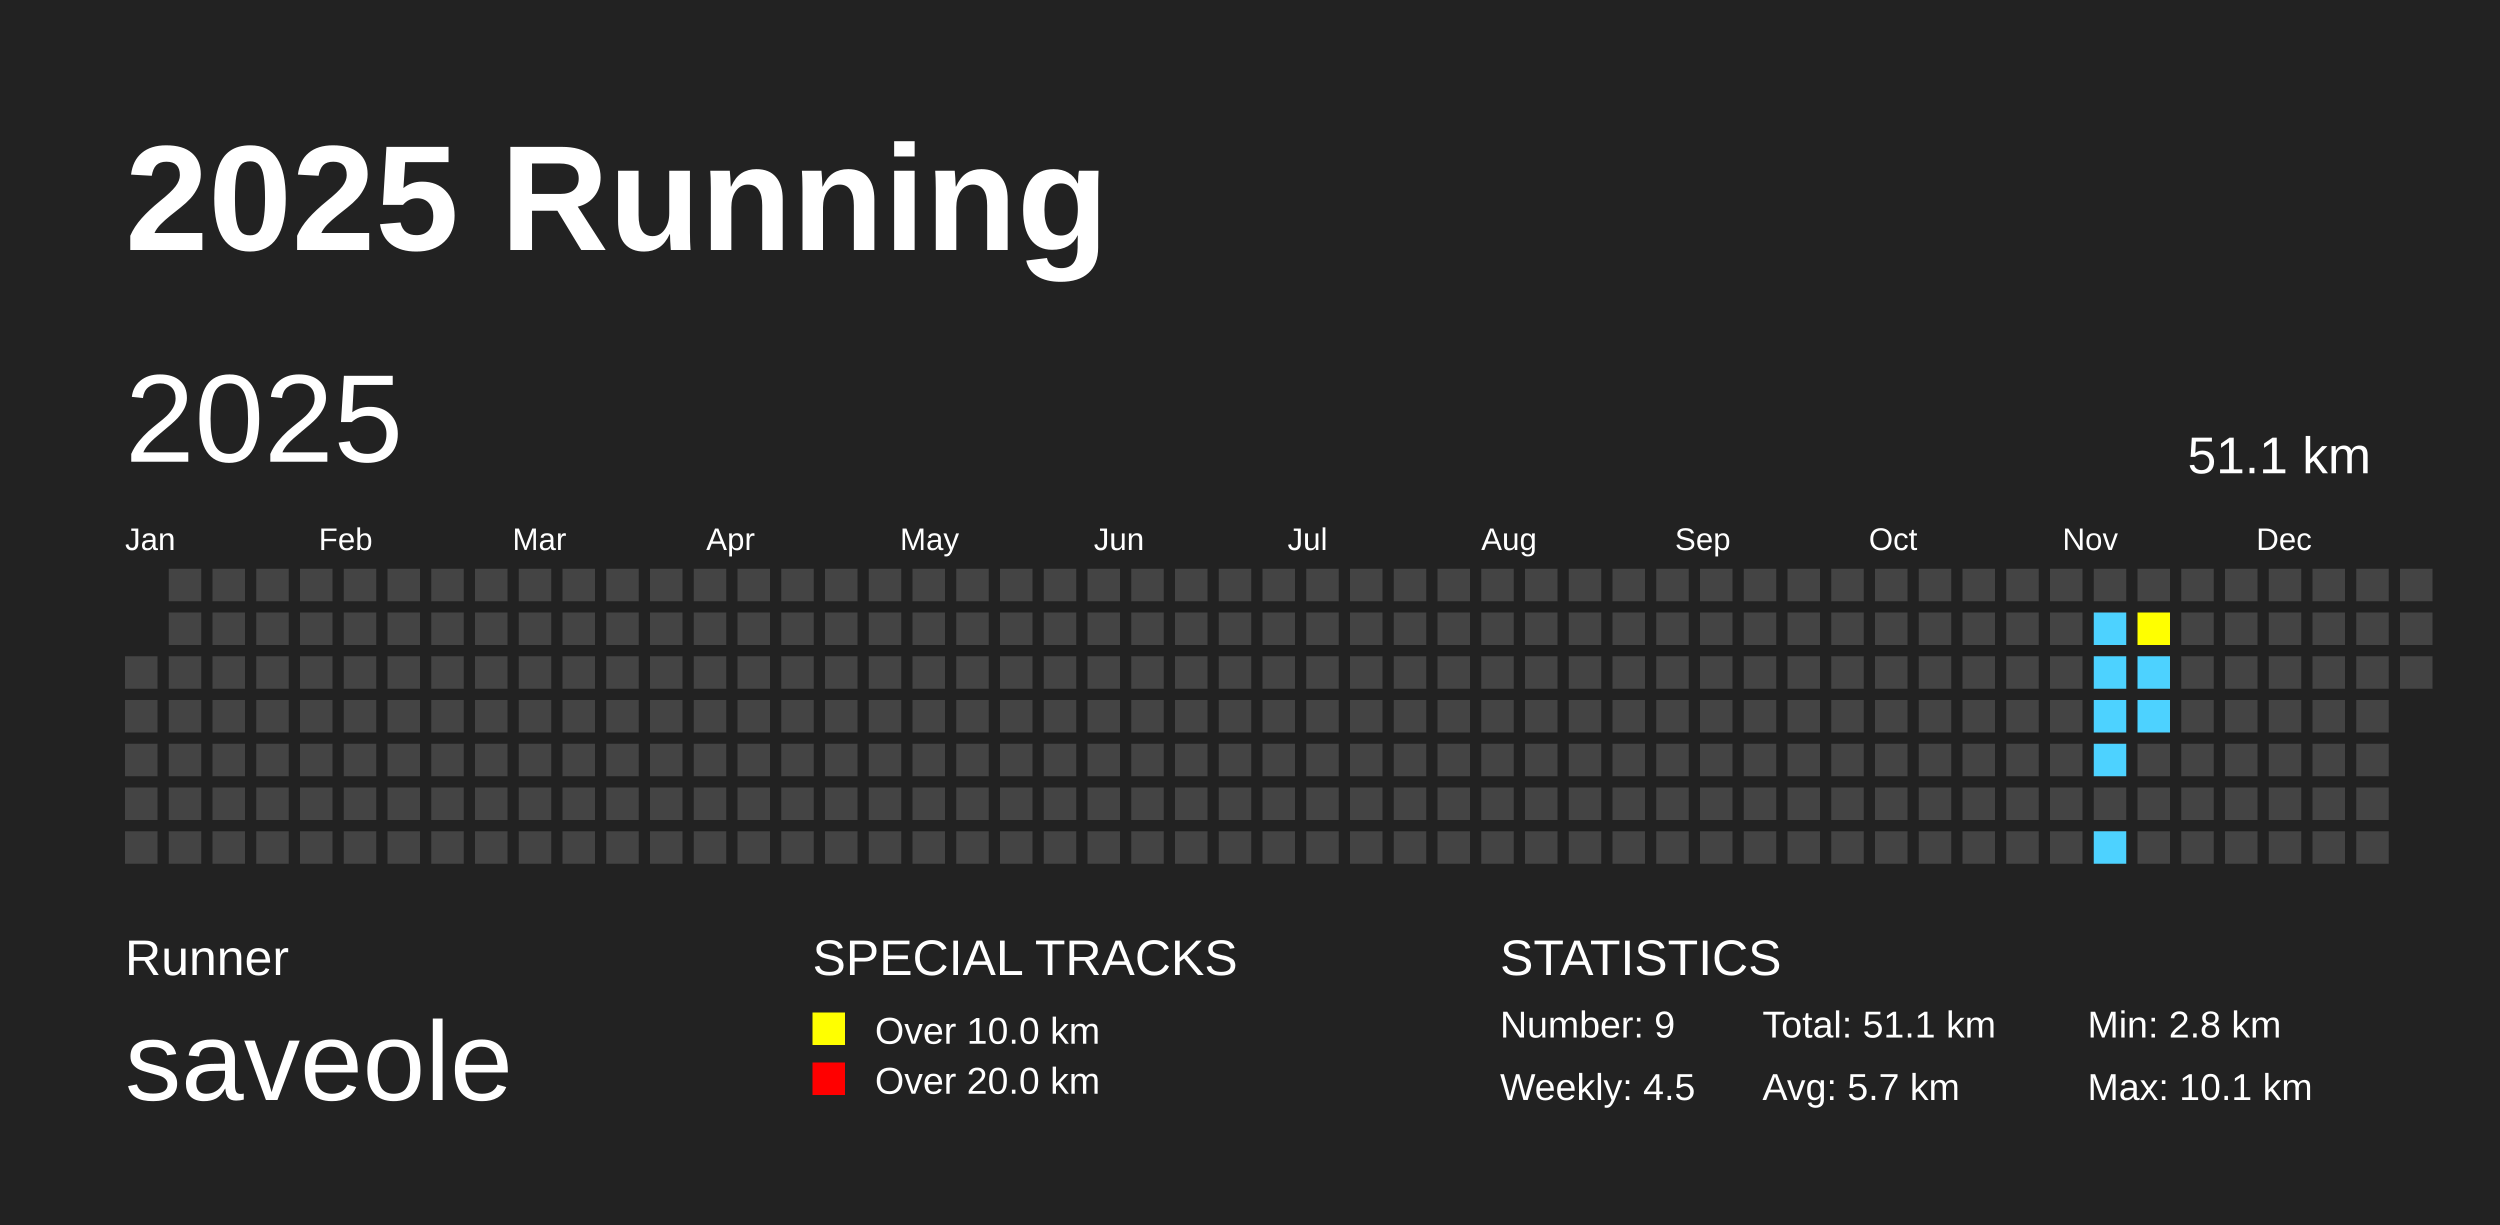
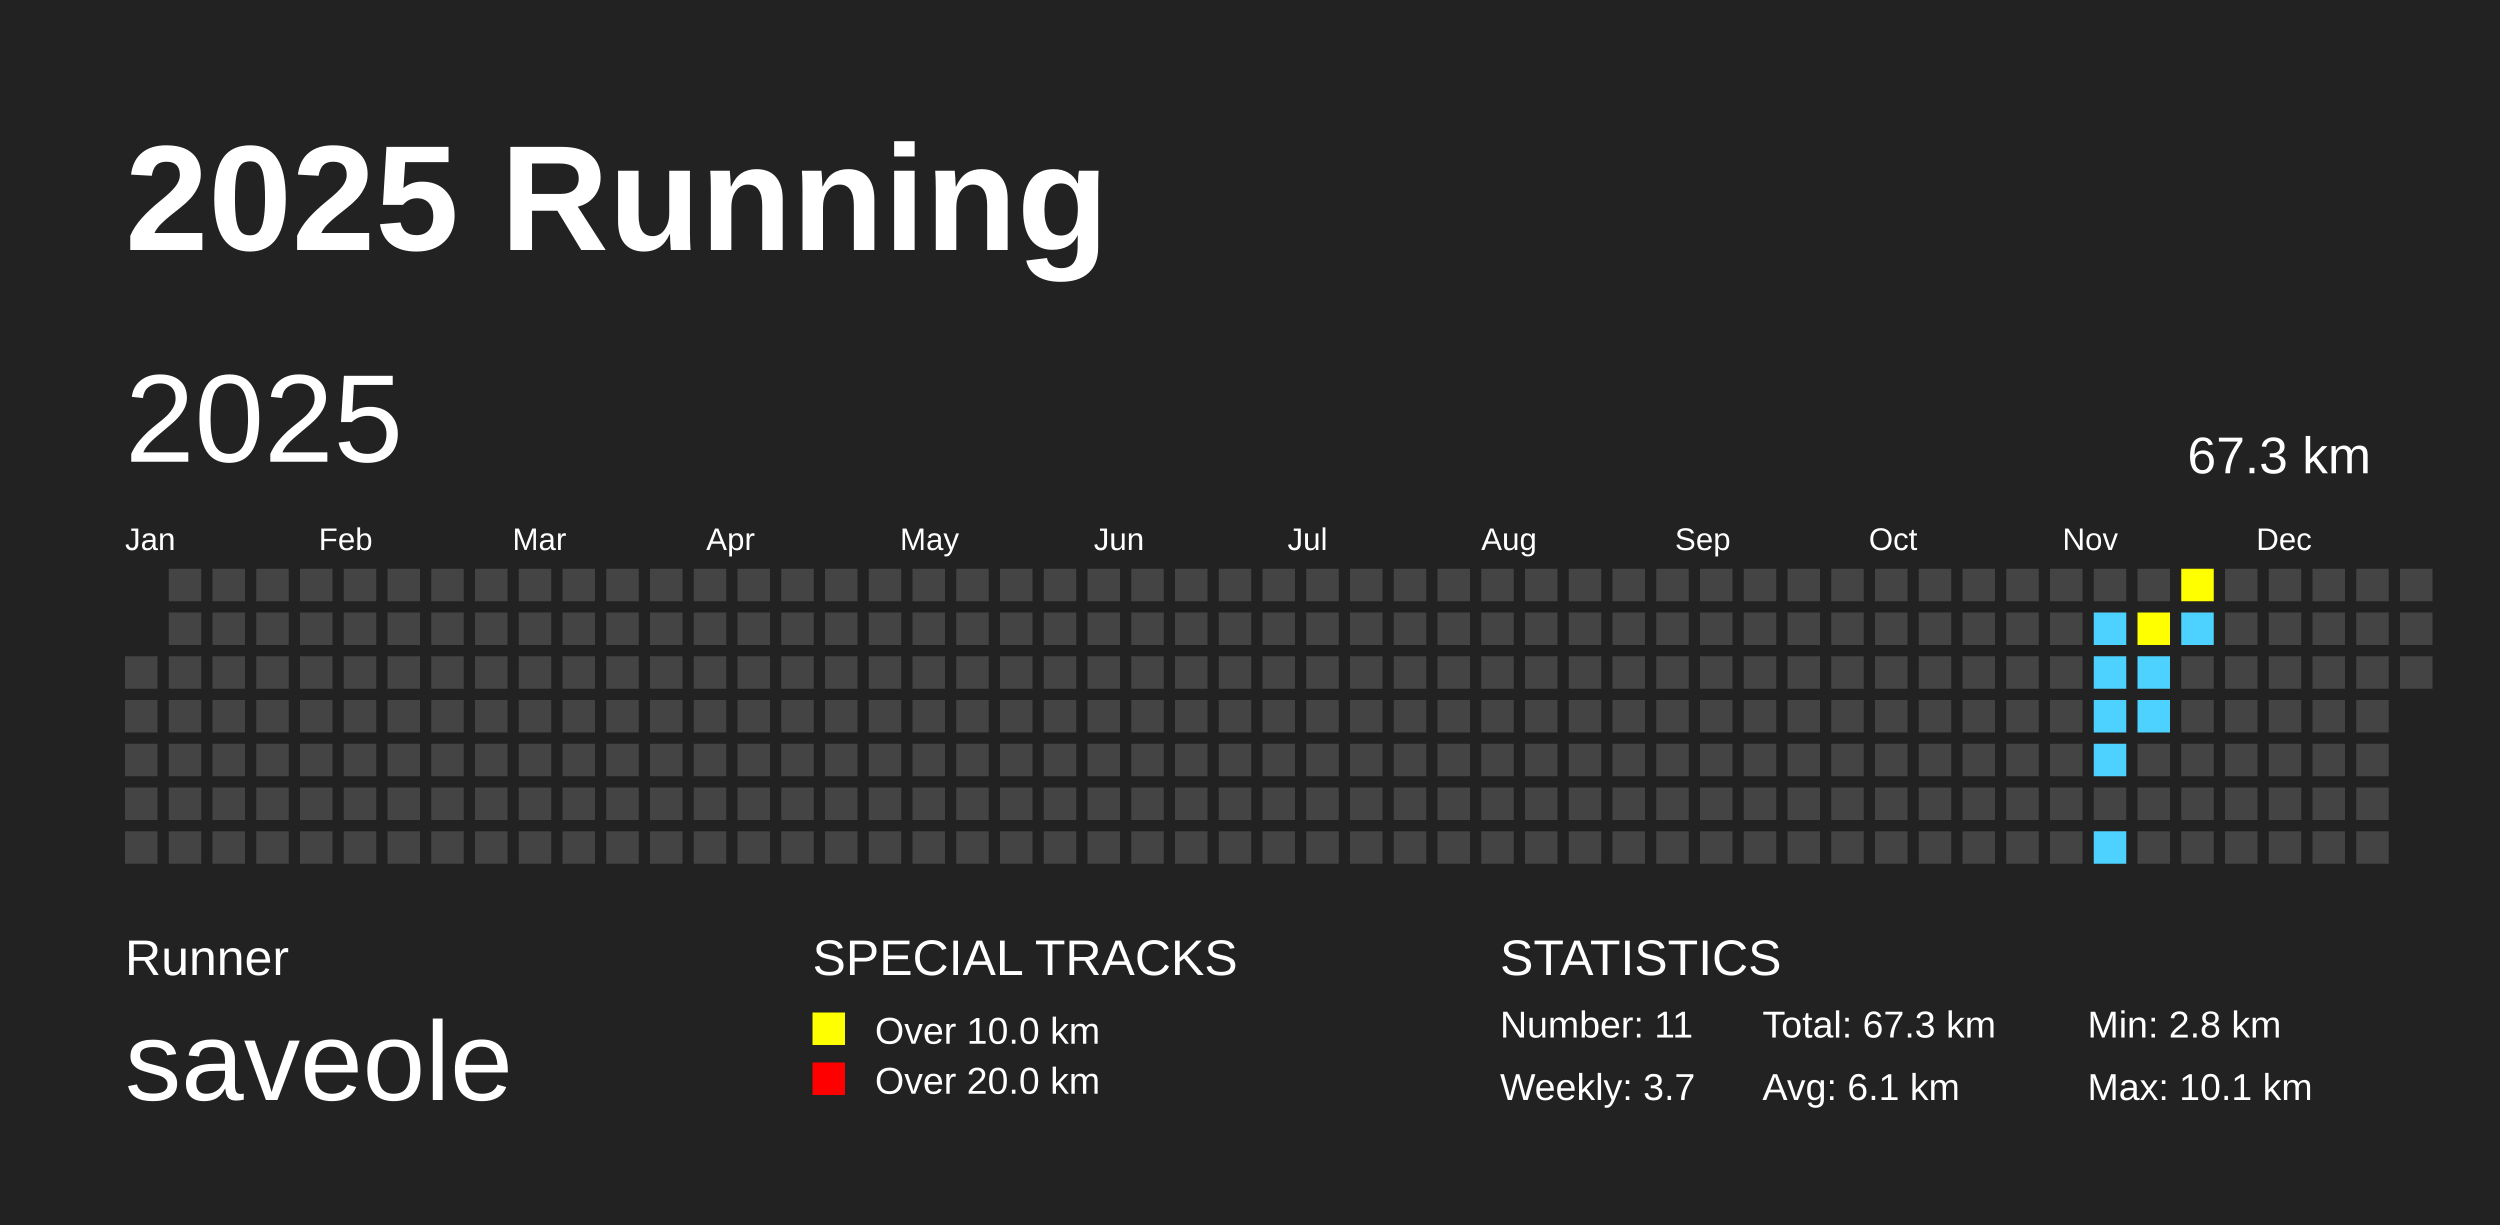
<svg xmlns="http://www.w3.org/2000/svg" baseProfile="full" height="98mm" version="1.1" viewBox="0,0,200,98" width="200mm">
  <defs />
  <rect fill="#222222" height="98" width="200" x="0" y="0" />
  <text fill="#FFFFFF" style="font-size:12px; font-family:Arial; font-weight:bold;" x="10" y="20">2025 Running</text>
  <text fill="#FFFFFF" style="font-size:4px; font-family:Arial" x="10" y="78">Runner</text>
  <text fill="#FFFFFF" style="font-size:9px; font-family:Arial" x="10" y="88">saveole</text>
  <text fill="#FFFFFF" style="font-size:4px; font-family:Arial" x="65" y="78">SPECIAL TRACKS</text>
  <rect fill="yellow" height="2.6" width="2.6" x="65" y="81" />
  <text fill="#FFFFFF" style="font-size:3px; font-family:Arial" x="70" y="83.5">Over 10.0 km</text>
  <rect fill="red" height="2.6" width="2.6" x="65" y="85" />
  <text fill="#FFFFFF" style="font-size:3px; font-family:Arial" x="70" y="87.5">Over 20.0 km</text>
  <text fill="#FFFFFF" style="font-size:4px; font-family:Arial" x="120" y="78">STATISTICS</text>
-   <text fill="#FFFFFF" style="font-size:3px; font-family:Arial" x="120" y="83">Number: 9</text>
-   <text fill="#FFFFFF" style="font-size:3px; font-family:Arial" x="120" y="88">Weekly: 4.5</text>
-   <text fill="#FFFFFF" style="font-size:3px; font-family:Arial" x="141" y="83">Total: 51.1 km</text>
-   <text fill="#FFFFFF" style="font-size:3px; font-family:Arial" x="141" y="88">Avg: 5.7 km</text>
+   <text fill="#FFFFFF" style="font-size:3px; font-family:Arial" x="120" y="83">Number: 11</text>
+   <text fill="#FFFFFF" style="font-size:3px; font-family:Arial" x="120" y="88">Weekly: 3.7</text>
+   <text fill="#FFFFFF" style="font-size:3px; font-family:Arial" x="141" y="83">Total: 67.3 km</text>
+   <text fill="#FFFFFF" style="font-size:3px; font-family:Arial" x="141" y="88">Avg: 6.1 km</text>
  <text fill="#FFFFFF" style="font-size:3px; font-family:Arial" x="167" y="83">Min: 2.8 km</text>
  <text fill="#FFFFFF" style="font-size:3px; font-family:Arial" x="167" y="88">Max: 10.1 km</text>
  <text dominant-baseline="hanging" fill="#FFFFFF" style="font-size:10.0px; font-family:Arial;" x="10" y="30">2025</text>
-   <text dominant-baseline="hanging" fill="#FFFFFF" style="font-size:4.125px; font-family:Arial;" x="175" y="35">51.1 km</text>
+   <text dominant-baseline="hanging" fill="#FFFFFF" style="font-size:4.125px; font-family:Arial;" x="175" y="35">67.3 km</text>
  <text fill="#FFFFFF" style="font-size:2.5px; font-family:Arial" x="10.0" y="44">Jan</text>
  <text fill="#FFFFFF" style="font-size:2.5px; font-family:Arial" x="25.5" y="44">Feb</text>
  <text fill="#FFFFFF" style="font-size:2.5px; font-family:Arial" x="41.0" y="44">Mar</text>
  <text fill="#FFFFFF" style="font-size:2.5px; font-family:Arial" x="56.5" y="44">Apr</text>
  <text fill="#FFFFFF" style="font-size:2.5px; font-family:Arial" x="72.0" y="44">May</text>
  <text fill="#FFFFFF" style="font-size:2.5px; font-family:Arial" x="87.5" y="44">Jun</text>
  <text fill="#FFFFFF" style="font-size:2.5px; font-family:Arial" x="103.0" y="44">Jul</text>
  <text fill="#FFFFFF" style="font-size:2.5px; font-family:Arial" x="118.5" y="44">Aug</text>
  <text fill="#FFFFFF" style="font-size:2.5px; font-family:Arial" x="134.0" y="44">Sep</text>
  <text fill="#FFFFFF" style="font-size:2.5px; font-family:Arial" x="149.5" y="44">Oct</text>
  <text fill="#FFFFFF" style="font-size:2.5px; font-family:Arial" x="165.0" y="44">Nov</text>
  <text fill="#FFFFFF" style="font-size:2.5px; font-family:Arial" x="180.5" y="44">Dec</text>
  <rect fill="#444444" height="2.6" width="2.6" x="10.0" y="52.5" />
  <rect fill="#444444" height="2.6" width="2.6" x="10.0" y="56.0" />
  <rect fill="#444444" height="2.6" width="2.6" x="10.0" y="59.5" />
  <rect fill="#444444" height="2.6" width="2.6" x="10.0" y="63.0" />
  <rect fill="#444444" height="2.6" width="2.6" x="10.0" y="66.5" />
  <rect fill="#444444" height="2.6" width="2.6" x="13.5" y="45.5" />
  <rect fill="#444444" height="2.6" width="2.6" x="13.5" y="49.0" />
  <rect fill="#444444" height="2.6" width="2.6" x="13.5" y="52.5" />
  <rect fill="#444444" height="2.6" width="2.6" x="13.5" y="56.0" />
  <rect fill="#444444" height="2.6" width="2.6" x="13.5" y="59.5" />
  <rect fill="#444444" height="2.6" width="2.6" x="13.5" y="63.0" />
  <rect fill="#444444" height="2.6" width="2.6" x="13.5" y="66.5" />
  <rect fill="#444444" height="2.6" width="2.6" x="17.0" y="45.5" />
  <rect fill="#444444" height="2.6" width="2.6" x="17.0" y="49.0" />
  <rect fill="#444444" height="2.6" width="2.6" x="17.0" y="52.5" />
  <rect fill="#444444" height="2.6" width="2.6" x="17.0" y="56.0" />
  <rect fill="#444444" height="2.6" width="2.6" x="17.0" y="59.5" />
  <rect fill="#444444" height="2.6" width="2.6" x="17.0" y="63.0" />
  <rect fill="#444444" height="2.6" width="2.6" x="17.0" y="66.5" />
  <rect fill="#444444" height="2.6" width="2.6" x="20.5" y="45.5" />
  <rect fill="#444444" height="2.6" width="2.6" x="20.5" y="49.0" />
  <rect fill="#444444" height="2.6" width="2.6" x="20.5" y="52.5" />
  <rect fill="#444444" height="2.6" width="2.6" x="20.5" y="56.0" />
  <rect fill="#444444" height="2.6" width="2.6" x="20.5" y="59.5" />
  <rect fill="#444444" height="2.6" width="2.6" x="20.5" y="63.0" />
  <rect fill="#444444" height="2.6" width="2.6" x="20.5" y="66.5" />
  <rect fill="#444444" height="2.6" width="2.6" x="24.0" y="45.5" />
  <rect fill="#444444" height="2.6" width="2.6" x="24.0" y="49.0" />
  <rect fill="#444444" height="2.6" width="2.6" x="24.0" y="52.5" />
  <rect fill="#444444" height="2.6" width="2.6" x="24.0" y="56.0" />
  <rect fill="#444444" height="2.6" width="2.6" x="24.0" y="59.5" />
  <rect fill="#444444" height="2.6" width="2.6" x="24.0" y="63.0" />
  <rect fill="#444444" height="2.6" width="2.6" x="24.0" y="66.5" />
  <rect fill="#444444" height="2.6" width="2.6" x="27.5" y="45.5" />
  <rect fill="#444444" height="2.6" width="2.6" x="27.5" y="49.0" />
  <rect fill="#444444" height="2.6" width="2.6" x="27.5" y="52.5" />
  <rect fill="#444444" height="2.6" width="2.6" x="27.5" y="56.0" />
  <rect fill="#444444" height="2.6" width="2.6" x="27.5" y="59.5" />
  <rect fill="#444444" height="2.6" width="2.6" x="27.5" y="63.0" />
  <rect fill="#444444" height="2.6" width="2.6" x="27.5" y="66.5" />
  <rect fill="#444444" height="2.6" width="2.6" x="31.0" y="45.5" />
  <rect fill="#444444" height="2.6" width="2.6" x="31.0" y="49.0" />
  <rect fill="#444444" height="2.6" width="2.6" x="31.0" y="52.5" />
  <rect fill="#444444" height="2.6" width="2.6" x="31.0" y="56.0" />
  <rect fill="#444444" height="2.6" width="2.6" x="31.0" y="59.5" />
  <rect fill="#444444" height="2.6" width="2.6" x="31.0" y="63.0" />
  <rect fill="#444444" height="2.6" width="2.6" x="31.0" y="66.5" />
  <rect fill="#444444" height="2.6" width="2.6" x="34.5" y="45.5" />
  <rect fill="#444444" height="2.6" width="2.6" x="34.5" y="49.0" />
  <rect fill="#444444" height="2.6" width="2.6" x="34.5" y="52.5" />
  <rect fill="#444444" height="2.6" width="2.6" x="34.5" y="56.0" />
  <rect fill="#444444" height="2.6" width="2.6" x="34.5" y="59.5" />
  <rect fill="#444444" height="2.6" width="2.6" x="34.5" y="63.0" />
  <rect fill="#444444" height="2.6" width="2.6" x="34.5" y="66.5" />
  <rect fill="#444444" height="2.6" width="2.6" x="38.0" y="45.5" />
  <rect fill="#444444" height="2.6" width="2.6" x="38.0" y="49.0" />
  <rect fill="#444444" height="2.6" width="2.6" x="38.0" y="52.5" />
  <rect fill="#444444" height="2.6" width="2.6" x="38.0" y="56.0" />
  <rect fill="#444444" height="2.6" width="2.6" x="38.0" y="59.5" />
  <rect fill="#444444" height="2.6" width="2.6" x="38.0" y="63.0" />
  <rect fill="#444444" height="2.6" width="2.6" x="38.0" y="66.5" />
  <rect fill="#444444" height="2.6" width="2.6" x="41.5" y="45.5" />
  <rect fill="#444444" height="2.6" width="2.6" x="41.5" y="49.0" />
  <rect fill="#444444" height="2.6" width="2.6" x="41.5" y="52.5" />
  <rect fill="#444444" height="2.6" width="2.6" x="41.5" y="56.0" />
  <rect fill="#444444" height="2.6" width="2.6" x="41.5" y="59.5" />
  <rect fill="#444444" height="2.6" width="2.6" x="41.5" y="63.0" />
  <rect fill="#444444" height="2.6" width="2.6" x="41.5" y="66.5" />
  <rect fill="#444444" height="2.6" width="2.6" x="45.0" y="45.5" />
  <rect fill="#444444" height="2.6" width="2.6" x="45.0" y="49.0" />
  <rect fill="#444444" height="2.6" width="2.6" x="45.0" y="52.5" />
  <rect fill="#444444" height="2.6" width="2.6" x="45.0" y="56.0" />
  <rect fill="#444444" height="2.6" width="2.6" x="45.0" y="59.5" />
  <rect fill="#444444" height="2.6" width="2.6" x="45.0" y="63.0" />
  <rect fill="#444444" height="2.6" width="2.6" x="45.0" y="66.5" />
  <rect fill="#444444" height="2.6" width="2.6" x="48.5" y="45.5" />
  <rect fill="#444444" height="2.6" width="2.6" x="48.5" y="49.0" />
  <rect fill="#444444" height="2.6" width="2.6" x="48.5" y="52.5" />
  <rect fill="#444444" height="2.6" width="2.6" x="48.5" y="56.0" />
  <rect fill="#444444" height="2.6" width="2.6" x="48.5" y="59.5" />
  <rect fill="#444444" height="2.6" width="2.6" x="48.5" y="63.0" />
  <rect fill="#444444" height="2.6" width="2.6" x="48.5" y="66.5" />
  <rect fill="#444444" height="2.6" width="2.6" x="52.0" y="45.5" />
  <rect fill="#444444" height="2.6" width="2.6" x="52.0" y="49.0" />
  <rect fill="#444444" height="2.6" width="2.6" x="52.0" y="52.5" />
  <rect fill="#444444" height="2.6" width="2.6" x="52.0" y="56.0" />
  <rect fill="#444444" height="2.6" width="2.6" x="52.0" y="59.5" />
  <rect fill="#444444" height="2.6" width="2.6" x="52.0" y="63.0" />
  <rect fill="#444444" height="2.6" width="2.6" x="52.0" y="66.5" />
  <rect fill="#444444" height="2.6" width="2.6" x="55.5" y="45.5" />
  <rect fill="#444444" height="2.6" width="2.6" x="55.5" y="49.0" />
  <rect fill="#444444" height="2.6" width="2.6" x="55.5" y="52.5" />
  <rect fill="#444444" height="2.6" width="2.6" x="55.5" y="56.0" />
  <rect fill="#444444" height="2.6" width="2.6" x="55.5" y="59.5" />
  <rect fill="#444444" height="2.6" width="2.6" x="55.5" y="63.0" />
  <rect fill="#444444" height="2.6" width="2.6" x="55.5" y="66.5" />
  <rect fill="#444444" height="2.6" width="2.6" x="59.0" y="45.5" />
  <rect fill="#444444" height="2.6" width="2.6" x="59.0" y="49.0" />
  <rect fill="#444444" height="2.6" width="2.6" x="59.0" y="52.5" />
  <rect fill="#444444" height="2.6" width="2.6" x="59.0" y="56.0" />
  <rect fill="#444444" height="2.6" width="2.6" x="59.0" y="59.5" />
  <rect fill="#444444" height="2.6" width="2.6" x="59.0" y="63.0" />
  <rect fill="#444444" height="2.6" width="2.6" x="59.0" y="66.5" />
  <rect fill="#444444" height="2.6" width="2.6" x="62.5" y="45.5" />
  <rect fill="#444444" height="2.6" width="2.6" x="62.5" y="49.0" />
  <rect fill="#444444" height="2.6" width="2.6" x="62.5" y="52.5" />
  <rect fill="#444444" height="2.6" width="2.6" x="62.5" y="56.0" />
  <rect fill="#444444" height="2.6" width="2.6" x="62.5" y="59.5" />
  <rect fill="#444444" height="2.6" width="2.6" x="62.5" y="63.0" />
  <rect fill="#444444" height="2.6" width="2.6" x="62.5" y="66.5" />
  <rect fill="#444444" height="2.6" width="2.6" x="66.0" y="45.5" />
  <rect fill="#444444" height="2.6" width="2.6" x="66.0" y="49.0" />
  <rect fill="#444444" height="2.6" width="2.6" x="66.0" y="52.5" />
  <rect fill="#444444" height="2.6" width="2.6" x="66.0" y="56.0" />
  <rect fill="#444444" height="2.6" width="2.6" x="66.0" y="59.5" />
  <rect fill="#444444" height="2.6" width="2.6" x="66.0" y="63.0" />
  <rect fill="#444444" height="2.6" width="2.6" x="66.0" y="66.5" />
  <rect fill="#444444" height="2.6" width="2.6" x="69.5" y="45.5" />
  <rect fill="#444444" height="2.6" width="2.6" x="69.5" y="49.0" />
  <rect fill="#444444" height="2.6" width="2.6" x="69.5" y="52.5" />
  <rect fill="#444444" height="2.6" width="2.6" x="69.5" y="56.0" />
  <rect fill="#444444" height="2.6" width="2.6" x="69.5" y="59.5" />
  <rect fill="#444444" height="2.6" width="2.6" x="69.5" y="63.0" />
  <rect fill="#444444" height="2.6" width="2.6" x="69.5" y="66.5" />
  <rect fill="#444444" height="2.6" width="2.6" x="73.0" y="45.5" />
  <rect fill="#444444" height="2.6" width="2.6" x="73.0" y="49.0" />
  <rect fill="#444444" height="2.6" width="2.6" x="73.0" y="52.5" />
  <rect fill="#444444" height="2.6" width="2.6" x="73.0" y="56.0" />
  <rect fill="#444444" height="2.6" width="2.6" x="73.0" y="59.5" />
  <rect fill="#444444" height="2.6" width="2.6" x="73.0" y="63.0" />
  <rect fill="#444444" height="2.6" width="2.6" x="73.0" y="66.5" />
  <rect fill="#444444" height="2.6" width="2.6" x="76.5" y="45.5" />
  <rect fill="#444444" height="2.6" width="2.6" x="76.5" y="49.0" />
  <rect fill="#444444" height="2.6" width="2.6" x="76.5" y="52.5" />
  <rect fill="#444444" height="2.6" width="2.6" x="76.5" y="56.0" />
  <rect fill="#444444" height="2.6" width="2.6" x="76.5" y="59.5" />
  <rect fill="#444444" height="2.6" width="2.6" x="76.5" y="63.0" />
  <rect fill="#444444" height="2.6" width="2.6" x="76.5" y="66.5" />
  <rect fill="#444444" height="2.6" width="2.6" x="80.0" y="45.5" />
  <rect fill="#444444" height="2.6" width="2.6" x="80.0" y="49.0" />
  <rect fill="#444444" height="2.6" width="2.6" x="80.0" y="52.5" />
  <rect fill="#444444" height="2.6" width="2.6" x="80.0" y="56.0" />
  <rect fill="#444444" height="2.6" width="2.6" x="80.0" y="59.5" />
  <rect fill="#444444" height="2.6" width="2.6" x="80.0" y="63.0" />
  <rect fill="#444444" height="2.6" width="2.6" x="80.0" y="66.5" />
  <rect fill="#444444" height="2.6" width="2.6" x="83.5" y="45.5" />
  <rect fill="#444444" height="2.6" width="2.6" x="83.5" y="49.0" />
  <rect fill="#444444" height="2.6" width="2.6" x="83.5" y="52.5" />
  <rect fill="#444444" height="2.6" width="2.6" x="83.5" y="56.0" />
  <rect fill="#444444" height="2.6" width="2.6" x="83.5" y="59.5" />
  <rect fill="#444444" height="2.6" width="2.6" x="83.5" y="63.0" />
  <rect fill="#444444" height="2.6" width="2.6" x="83.5" y="66.5" />
  <rect fill="#444444" height="2.6" width="2.6" x="87.0" y="45.5" />
  <rect fill="#444444" height="2.6" width="2.6" x="87.0" y="49.0" />
  <rect fill="#444444" height="2.6" width="2.6" x="87.0" y="52.5" />
  <rect fill="#444444" height="2.6" width="2.6" x="87.0" y="56.0" />
  <rect fill="#444444" height="2.6" width="2.6" x="87.0" y="59.5" />
  <rect fill="#444444" height="2.6" width="2.6" x="87.0" y="63.0" />
  <rect fill="#444444" height="2.6" width="2.6" x="87.0" y="66.5" />
  <rect fill="#444444" height="2.6" width="2.6" x="90.5" y="45.5" />
  <rect fill="#444444" height="2.6" width="2.6" x="90.5" y="49.0" />
  <rect fill="#444444" height="2.6" width="2.6" x="90.5" y="52.5" />
  <rect fill="#444444" height="2.6" width="2.6" x="90.5" y="56.0" />
  <rect fill="#444444" height="2.6" width="2.6" x="90.5" y="59.5" />
  <rect fill="#444444" height="2.6" width="2.6" x="90.5" y="63.0" />
  <rect fill="#444444" height="2.6" width="2.6" x="90.5" y="66.5" />
  <rect fill="#444444" height="2.6" width="2.6" x="94.0" y="45.5" />
  <rect fill="#444444" height="2.6" width="2.6" x="94.0" y="49.0" />
  <rect fill="#444444" height="2.6" width="2.6" x="94.0" y="52.5" />
  <rect fill="#444444" height="2.6" width="2.6" x="94.0" y="56.0" />
  <rect fill="#444444" height="2.6" width="2.6" x="94.0" y="59.5" />
  <rect fill="#444444" height="2.6" width="2.6" x="94.0" y="63.0" />
  <rect fill="#444444" height="2.6" width="2.6" x="94.0" y="66.5" />
  <rect fill="#444444" height="2.6" width="2.6" x="97.5" y="45.5" />
  <rect fill="#444444" height="2.6" width="2.6" x="97.5" y="49.0" />
  <rect fill="#444444" height="2.6" width="2.6" x="97.5" y="52.5" />
  <rect fill="#444444" height="2.6" width="2.6" x="97.5" y="56.0" />
  <rect fill="#444444" height="2.6" width="2.6" x="97.5" y="59.5" />
  <rect fill="#444444" height="2.6" width="2.6" x="97.5" y="63.0" />
  <rect fill="#444444" height="2.6" width="2.6" x="97.5" y="66.5" />
  <rect fill="#444444" height="2.6" width="2.6" x="101.0" y="45.5" />
  <rect fill="#444444" height="2.6" width="2.6" x="101.0" y="49.0" />
  <rect fill="#444444" height="2.6" width="2.6" x="101.0" y="52.5" />
  <rect fill="#444444" height="2.6" width="2.6" x="101.0" y="56.0" />
  <rect fill="#444444" height="2.6" width="2.6" x="101.0" y="59.5" />
  <rect fill="#444444" height="2.6" width="2.6" x="101.0" y="63.0" />
  <rect fill="#444444" height="2.6" width="2.6" x="101.0" y="66.5" />
  <rect fill="#444444" height="2.6" width="2.6" x="104.5" y="45.5" />
  <rect fill="#444444" height="2.6" width="2.6" x="104.5" y="49.0" />
  <rect fill="#444444" height="2.6" width="2.6" x="104.5" y="52.5" />
  <rect fill="#444444" height="2.6" width="2.6" x="104.5" y="56.0" />
  <rect fill="#444444" height="2.6" width="2.6" x="104.5" y="59.5" />
  <rect fill="#444444" height="2.6" width="2.6" x="104.5" y="63.0" />
  <rect fill="#444444" height="2.6" width="2.6" x="104.5" y="66.5" />
  <rect fill="#444444" height="2.6" width="2.6" x="108.0" y="45.5" />
  <rect fill="#444444" height="2.6" width="2.6" x="108.0" y="49.0" />
  <rect fill="#444444" height="2.6" width="2.6" x="108.0" y="52.5" />
  <rect fill="#444444" height="2.6" width="2.6" x="108.0" y="56.0" />
  <rect fill="#444444" height="2.6" width="2.6" x="108.0" y="59.5" />
  <rect fill="#444444" height="2.6" width="2.6" x="108.0" y="63.0" />
  <rect fill="#444444" height="2.6" width="2.6" x="108.0" y="66.5" />
  <rect fill="#444444" height="2.6" width="2.6" x="111.5" y="45.5" />
  <rect fill="#444444" height="2.6" width="2.6" x="111.5" y="49.0" />
  <rect fill="#444444" height="2.6" width="2.6" x="111.5" y="52.5" />
  <rect fill="#444444" height="2.6" width="2.6" x="111.5" y="56.0" />
  <rect fill="#444444" height="2.6" width="2.6" x="111.5" y="59.5" />
  <rect fill="#444444" height="2.6" width="2.6" x="111.5" y="63.0" />
  <rect fill="#444444" height="2.6" width="2.6" x="111.5" y="66.5" />
  <rect fill="#444444" height="2.6" width="2.6" x="115.0" y="45.5" />
  <rect fill="#444444" height="2.6" width="2.6" x="115.0" y="49.0" />
  <rect fill="#444444" height="2.6" width="2.6" x="115.0" y="52.5" />
  <rect fill="#444444" height="2.6" width="2.6" x="115.0" y="56.0" />
  <rect fill="#444444" height="2.6" width="2.6" x="115.0" y="59.5" />
  <rect fill="#444444" height="2.6" width="2.6" x="115.0" y="63.0" />
  <rect fill="#444444" height="2.6" width="2.6" x="115.0" y="66.5" />
  <rect fill="#444444" height="2.6" width="2.6" x="118.5" y="45.5" />
  <rect fill="#444444" height="2.6" width="2.6" x="118.5" y="49.0" />
  <rect fill="#444444" height="2.6" width="2.6" x="118.5" y="52.5" />
  <rect fill="#444444" height="2.6" width="2.6" x="118.5" y="56.0" />
  <rect fill="#444444" height="2.6" width="2.6" x="118.5" y="59.5" />
  <rect fill="#444444" height="2.6" width="2.6" x="118.5" y="63.0" />
  <rect fill="#444444" height="2.6" width="2.6" x="118.5" y="66.5" />
  <rect fill="#444444" height="2.6" width="2.6" x="122.0" y="45.5" />
  <rect fill="#444444" height="2.6" width="2.6" x="122.0" y="49.0" />
  <rect fill="#444444" height="2.6" width="2.6" x="122.0" y="52.5" />
  <rect fill="#444444" height="2.6" width="2.6" x="122.0" y="56.0" />
  <rect fill="#444444" height="2.6" width="2.6" x="122.0" y="59.5" />
  <rect fill="#444444" height="2.6" width="2.6" x="122.0" y="63.0" />
  <rect fill="#444444" height="2.6" width="2.6" x="122.0" y="66.5" />
  <rect fill="#444444" height="2.6" width="2.6" x="125.5" y="45.5" />
  <rect fill="#444444" height="2.6" width="2.6" x="125.5" y="49.0" />
  <rect fill="#444444" height="2.6" width="2.6" x="125.5" y="52.5" />
  <rect fill="#444444" height="2.6" width="2.6" x="125.5" y="56.0" />
  <rect fill="#444444" height="2.6" width="2.6" x="125.5" y="59.5" />
  <rect fill="#444444" height="2.6" width="2.6" x="125.5" y="63.0" />
  <rect fill="#444444" height="2.6" width="2.6" x="125.5" y="66.5" />
  <rect fill="#444444" height="2.6" width="2.6" x="129.0" y="45.5" />
  <rect fill="#444444" height="2.6" width="2.6" x="129.0" y="49.0" />
  <rect fill="#444444" height="2.6" width="2.6" x="129.0" y="52.5" />
  <rect fill="#444444" height="2.6" width="2.6" x="129.0" y="56.0" />
  <rect fill="#444444" height="2.6" width="2.6" x="129.0" y="59.5" />
  <rect fill="#444444" height="2.6" width="2.6" x="129.0" y="63.0" />
  <rect fill="#444444" height="2.6" width="2.6" x="129.0" y="66.5" />
  <rect fill="#444444" height="2.6" width="2.6" x="132.5" y="45.5" />
  <rect fill="#444444" height="2.6" width="2.6" x="132.5" y="49.0" />
  <rect fill="#444444" height="2.6" width="2.6" x="132.5" y="52.5" />
  <rect fill="#444444" height="2.6" width="2.6" x="132.5" y="56.0" />
  <rect fill="#444444" height="2.6" width="2.6" x="132.5" y="59.5" />
  <rect fill="#444444" height="2.6" width="2.6" x="132.5" y="63.0" />
  <rect fill="#444444" height="2.6" width="2.6" x="132.5" y="66.5" />
  <rect fill="#444444" height="2.6" width="2.6" x="136.0" y="45.5" />
  <rect fill="#444444" height="2.6" width="2.6" x="136.0" y="49.0" />
  <rect fill="#444444" height="2.6" width="2.6" x="136.0" y="52.5" />
  <rect fill="#444444" height="2.6" width="2.6" x="136.0" y="56.0" />
  <rect fill="#444444" height="2.6" width="2.6" x="136.0" y="59.5" />
  <rect fill="#444444" height="2.6" width="2.6" x="136.0" y="63.0" />
  <rect fill="#444444" height="2.6" width="2.6" x="136.0" y="66.5" />
  <rect fill="#444444" height="2.6" width="2.6" x="139.5" y="45.5" />
  <rect fill="#444444" height="2.6" width="2.6" x="139.5" y="49.0" />
  <rect fill="#444444" height="2.6" width="2.6" x="139.5" y="52.5" />
  <rect fill="#444444" height="2.6" width="2.6" x="139.5" y="56.0" />
  <rect fill="#444444" height="2.6" width="2.6" x="139.5" y="59.5" />
  <rect fill="#444444" height="2.6" width="2.6" x="139.5" y="63.0" />
  <rect fill="#444444" height="2.6" width="2.6" x="139.5" y="66.5" />
  <rect fill="#444444" height="2.6" width="2.6" x="143.0" y="45.5" />
  <rect fill="#444444" height="2.6" width="2.6" x="143.0" y="49.0" />
  <rect fill="#444444" height="2.6" width="2.6" x="143.0" y="52.5" />
  <rect fill="#444444" height="2.6" width="2.6" x="143.0" y="56.0" />
  <rect fill="#444444" height="2.6" width="2.6" x="143.0" y="59.5" />
  <rect fill="#444444" height="2.6" width="2.6" x="143.0" y="63.0" />
  <rect fill="#444444" height="2.6" width="2.6" x="143.0" y="66.5" />
  <rect fill="#444444" height="2.6" width="2.6" x="146.5" y="45.5" />
  <rect fill="#444444" height="2.6" width="2.6" x="146.5" y="49.0" />
  <rect fill="#444444" height="2.6" width="2.6" x="146.5" y="52.5" />
  <rect fill="#444444" height="2.6" width="2.6" x="146.5" y="56.0" />
  <rect fill="#444444" height="2.6" width="2.6" x="146.5" y="59.5" />
  <rect fill="#444444" height="2.6" width="2.6" x="146.5" y="63.0" />
  <rect fill="#444444" height="2.6" width="2.6" x="146.5" y="66.5" />
  <rect fill="#444444" height="2.6" width="2.6" x="150.0" y="45.5" />
  <rect fill="#444444" height="2.6" width="2.6" x="150.0" y="49.0" />
  <rect fill="#444444" height="2.6" width="2.6" x="150.0" y="52.5" />
  <rect fill="#444444" height="2.6" width="2.6" x="150.0" y="56.0" />
  <rect fill="#444444" height="2.6" width="2.6" x="150.0" y="59.5" />
  <rect fill="#444444" height="2.6" width="2.6" x="150.0" y="63.0" />
  <rect fill="#444444" height="2.6" width="2.6" x="150.0" y="66.5" />
  <rect fill="#444444" height="2.6" width="2.6" x="153.5" y="45.5" />
  <rect fill="#444444" height="2.6" width="2.6" x="153.5" y="49.0" />
  <rect fill="#444444" height="2.6" width="2.6" x="153.5" y="52.5" />
  <rect fill="#444444" height="2.6" width="2.6" x="153.5" y="56.0" />
  <rect fill="#444444" height="2.6" width="2.6" x="153.5" y="59.5" />
  <rect fill="#444444" height="2.6" width="2.6" x="153.5" y="63.0" />
  <rect fill="#444444" height="2.6" width="2.6" x="153.5" y="66.5" />
  <rect fill="#444444" height="2.6" width="2.6" x="157.0" y="45.5" />
  <rect fill="#444444" height="2.6" width="2.6" x="157.0" y="49.0" />
  <rect fill="#444444" height="2.6" width="2.6" x="157.0" y="52.5" />
  <rect fill="#444444" height="2.6" width="2.6" x="157.0" y="56.0" />
  <rect fill="#444444" height="2.6" width="2.6" x="157.0" y="59.5" />
  <rect fill="#444444" height="2.6" width="2.6" x="157.0" y="63.0" />
  <rect fill="#444444" height="2.6" width="2.6" x="157.0" y="66.5" />
  <rect fill="#444444" height="2.6" width="2.6" x="160.5" y="45.5" />
  <rect fill="#444444" height="2.6" width="2.6" x="160.5" y="49.0" />
  <rect fill="#444444" height="2.6" width="2.6" x="160.5" y="52.5" />
  <rect fill="#444444" height="2.6" width="2.6" x="160.5" y="56.0" />
  <rect fill="#444444" height="2.6" width="2.6" x="160.5" y="59.5" />
  <rect fill="#444444" height="2.6" width="2.6" x="160.5" y="63.0" />
  <rect fill="#444444" height="2.6" width="2.6" x="160.5" y="66.5" />
  <rect fill="#444444" height="2.6" width="2.6" x="164.0" y="45.5" />
  <rect fill="#444444" height="2.6" width="2.6" x="164.0" y="49.0" />
  <rect fill="#444444" height="2.6" width="2.6" x="164.0" y="52.5" />
  <rect fill="#444444" height="2.6" width="2.6" x="164.0" y="56.0" />
  <rect fill="#444444" height="2.6" width="2.6" x="164.0" y="59.5" />
  <rect fill="#444444" height="2.6" width="2.6" x="164.0" y="63.0" />
  <rect fill="#444444" height="2.6" width="2.6" x="164.0" y="66.5" />
  <rect fill="#444444" height="2.6" width="2.6" x="167.5" y="45.5" />
  <rect fill="#4DD2FF" height="2.6" width="2.6" x="167.5" y="49.0" />
  <rect fill="#4DD2FF" height="2.6" width="2.6" x="167.5" y="52.5" />
  <rect fill="#4DD2FF" height="2.6" width="2.6" x="167.5" y="56.0" />
  <rect fill="#4DD2FF" height="2.6" width="2.6" x="167.5" y="59.5" />
  <rect fill="#444444" height="2.6" width="2.6" x="167.5" y="63.0" />
  <rect fill="#4DD2FF" height="2.6" width="2.6" x="167.5" y="66.5" />
  <rect fill="#444444" height="2.6" width="2.6" x="171.0" y="45.5" />
  <rect fill="yellow" height="2.6" width="2.6" x="171.0" y="49.0" />
  <rect fill="#4DD2FF" height="2.6" width="2.6" x="171.0" y="52.5" />
  <rect fill="#4DD2FF" height="2.6" width="2.6" x="171.0" y="56.0" />
  <rect fill="#444444" height="2.6" width="2.6" x="171.0" y="59.5" />
  <rect fill="#444444" height="2.6" width="2.6" x="171.0" y="63.0" />
  <rect fill="#444444" height="2.6" width="2.6" x="171.0" y="66.5" />
-   <rect fill="#444444" height="2.6" width="2.6" x="174.5" y="45.5" />
-   <rect fill="#444444" height="2.6" width="2.6" x="174.5" y="49.0" />
+   <rect fill="yellow" height="2.6" width="2.6" x="174.5" y="45.5" />
+   <rect fill="#4DD2FF" height="2.6" width="2.6" x="174.5" y="49.0" />
  <rect fill="#444444" height="2.6" width="2.6" x="174.5" y="52.5" />
  <rect fill="#444444" height="2.6" width="2.6" x="174.5" y="56.0" />
  <rect fill="#444444" height="2.6" width="2.6" x="174.5" y="59.5" />
  <rect fill="#444444" height="2.6" width="2.6" x="174.5" y="63.0" />
  <rect fill="#444444" height="2.6" width="2.6" x="174.5" y="66.5" />
  <rect fill="#444444" height="2.6" width="2.6" x="178.0" y="45.5" />
  <rect fill="#444444" height="2.6" width="2.6" x="178.0" y="49.0" />
  <rect fill="#444444" height="2.6" width="2.6" x="178.0" y="52.5" />
  <rect fill="#444444" height="2.6" width="2.6" x="178.0" y="56.0" />
  <rect fill="#444444" height="2.6" width="2.6" x="178.0" y="59.5" />
  <rect fill="#444444" height="2.6" width="2.6" x="178.0" y="63.0" />
  <rect fill="#444444" height="2.6" width="2.6" x="178.0" y="66.5" />
  <rect fill="#444444" height="2.6" width="2.6" x="181.5" y="45.5" />
  <rect fill="#444444" height="2.6" width="2.6" x="181.5" y="49.0" />
  <rect fill="#444444" height="2.6" width="2.6" x="181.5" y="52.5" />
  <rect fill="#444444" height="2.6" width="2.6" x="181.5" y="56.0" />
  <rect fill="#444444" height="2.6" width="2.6" x="181.5" y="59.5" />
  <rect fill="#444444" height="2.6" width="2.6" x="181.5" y="63.0" />
  <rect fill="#444444" height="2.6" width="2.6" x="181.5" y="66.5" />
  <rect fill="#444444" height="2.6" width="2.6" x="185.0" y="45.5" />
  <rect fill="#444444" height="2.6" width="2.6" x="185.0" y="49.0" />
  <rect fill="#444444" height="2.6" width="2.6" x="185.0" y="52.5" />
  <rect fill="#444444" height="2.6" width="2.6" x="185.0" y="56.0" />
  <rect fill="#444444" height="2.6" width="2.6" x="185.0" y="59.5" />
  <rect fill="#444444" height="2.6" width="2.6" x="185.0" y="63.0" />
  <rect fill="#444444" height="2.6" width="2.6" x="185.0" y="66.5" />
  <rect fill="#444444" height="2.6" width="2.6" x="188.5" y="45.5" />
  <rect fill="#444444" height="2.6" width="2.6" x="188.5" y="49.0" />
  <rect fill="#444444" height="2.6" width="2.6" x="188.5" y="52.5" />
  <rect fill="#444444" height="2.6" width="2.6" x="188.5" y="56.0" />
  <rect fill="#444444" height="2.6" width="2.6" x="188.5" y="59.5" />
  <rect fill="#444444" height="2.6" width="2.6" x="188.5" y="63.0" />
  <rect fill="#444444" height="2.6" width="2.6" x="188.5" y="66.5" />
  <rect fill="#444444" height="2.6" width="2.6" x="192.0" y="45.5" />
  <rect fill="#444444" height="2.6" width="2.6" x="192.0" y="49.0" />
  <rect fill="#444444" height="2.6" width="2.6" x="192.0" y="52.5" />
</svg>
